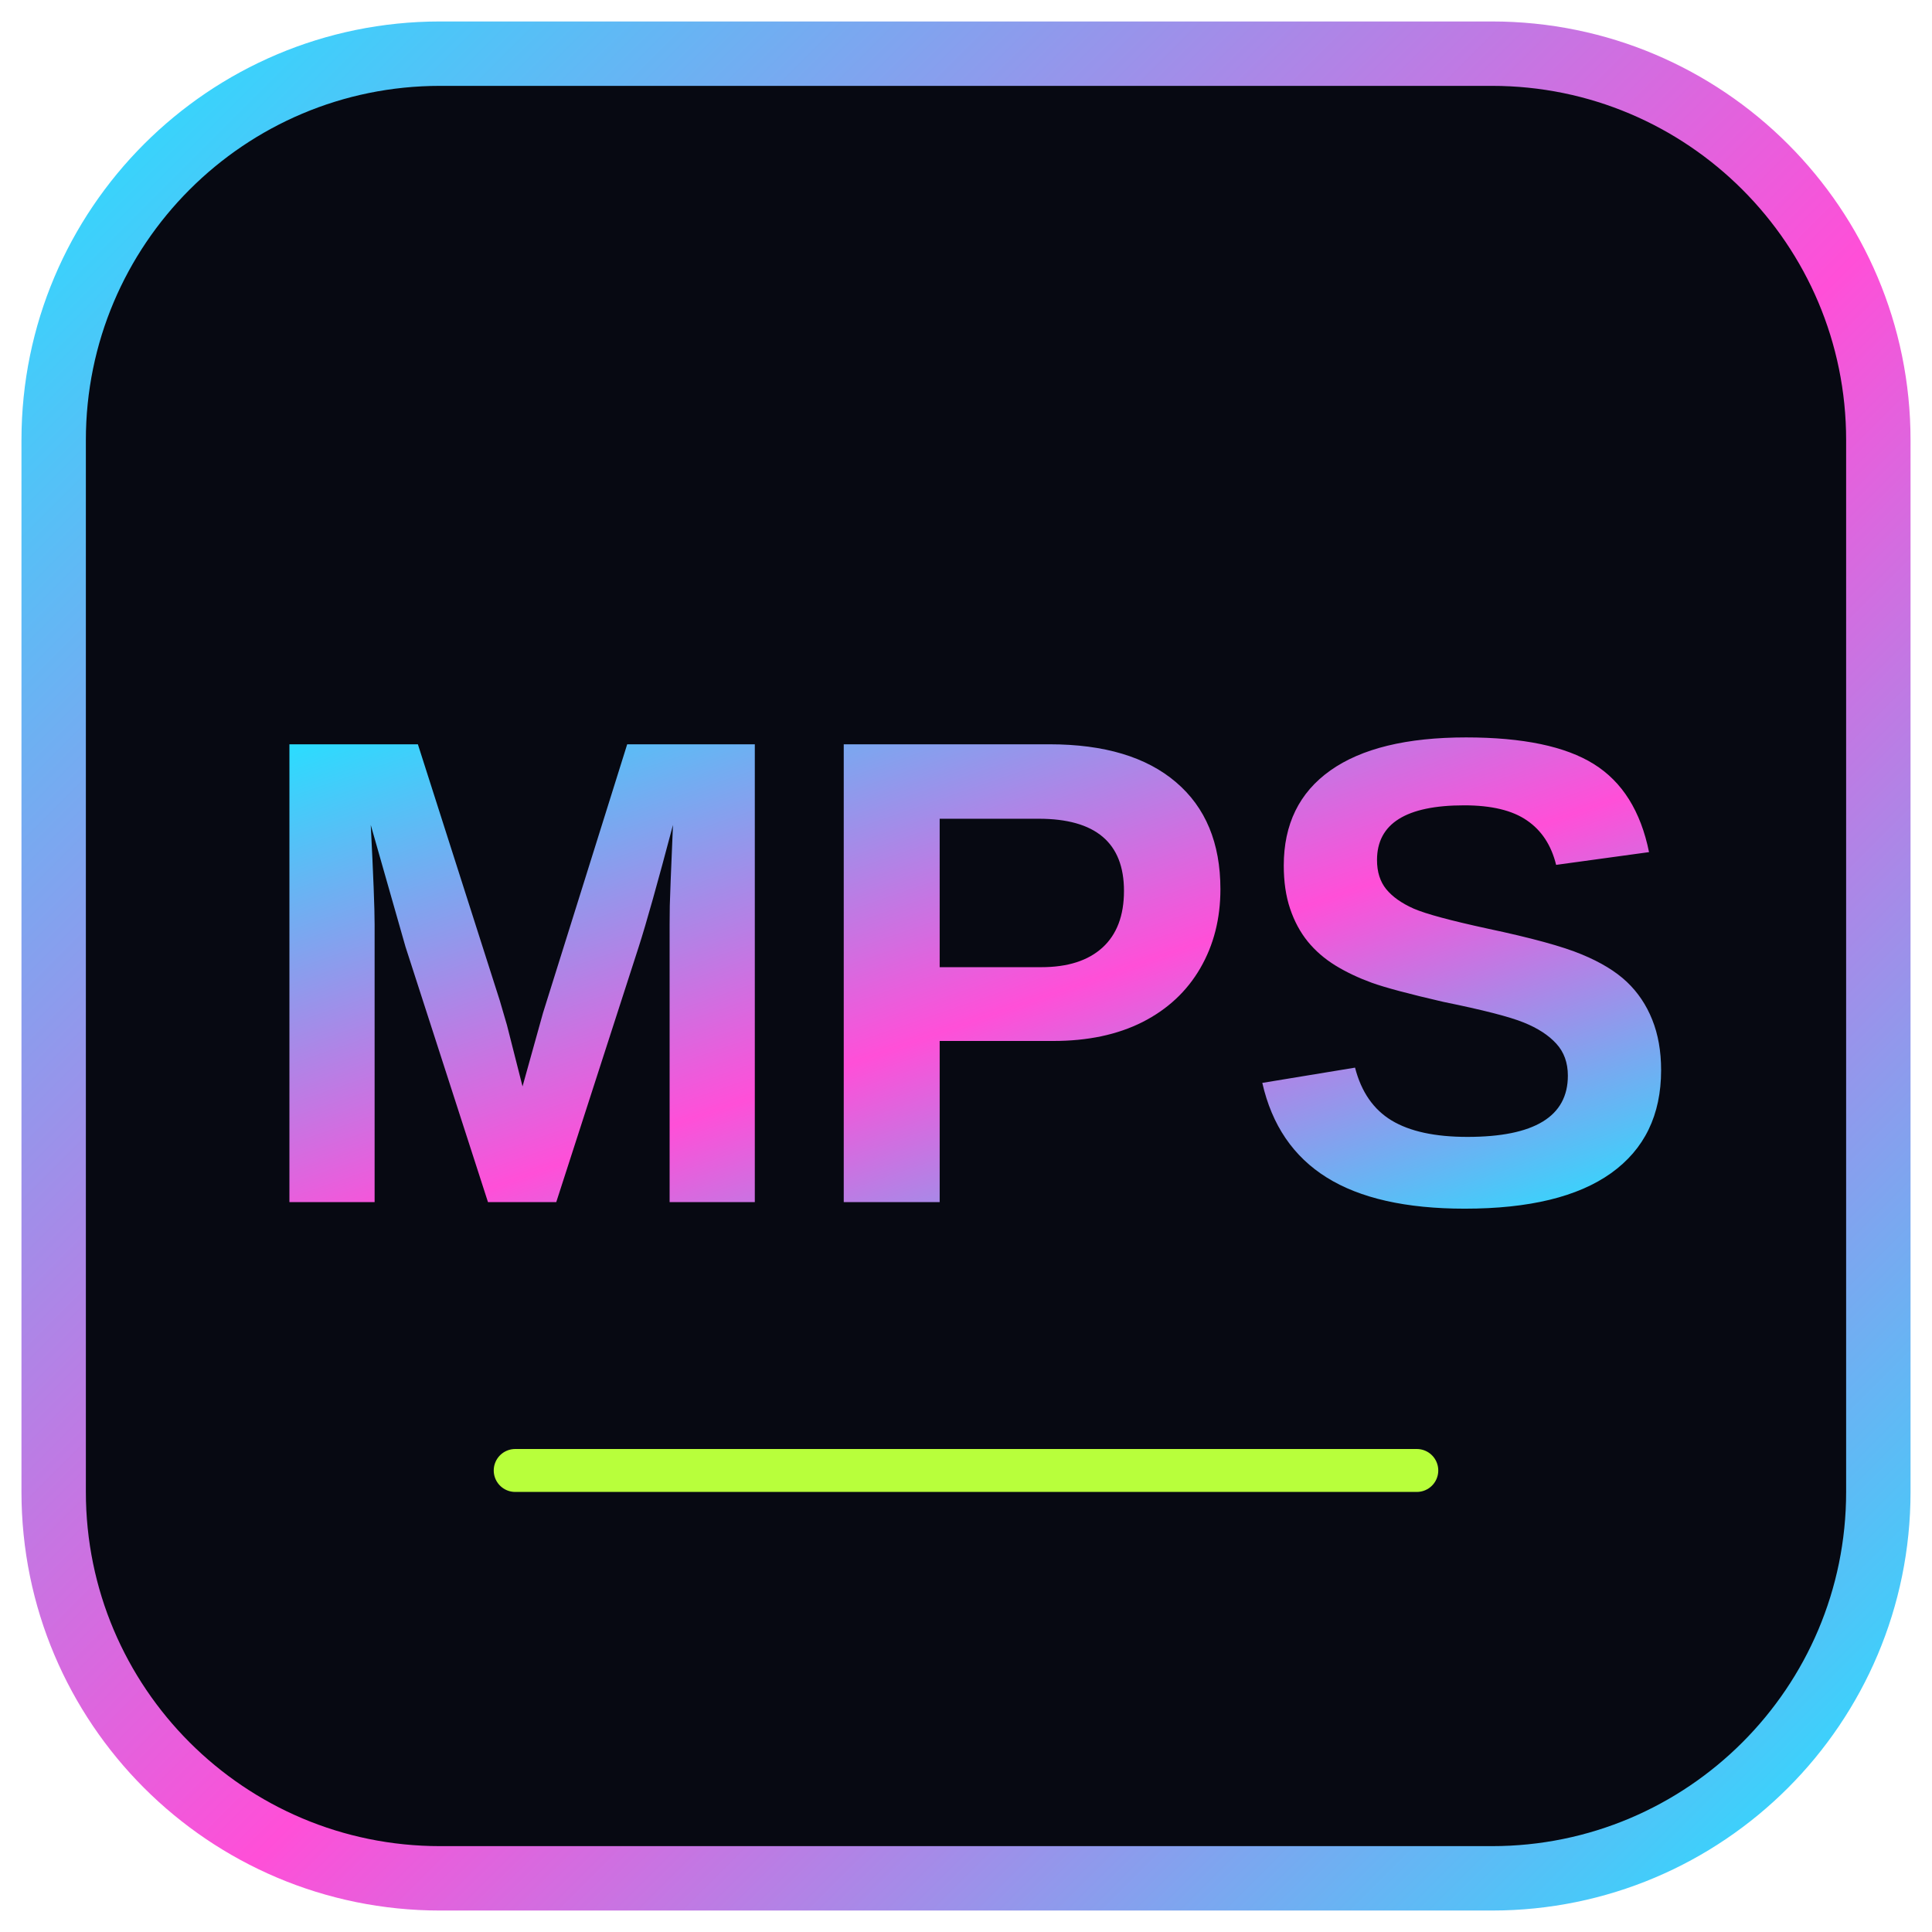
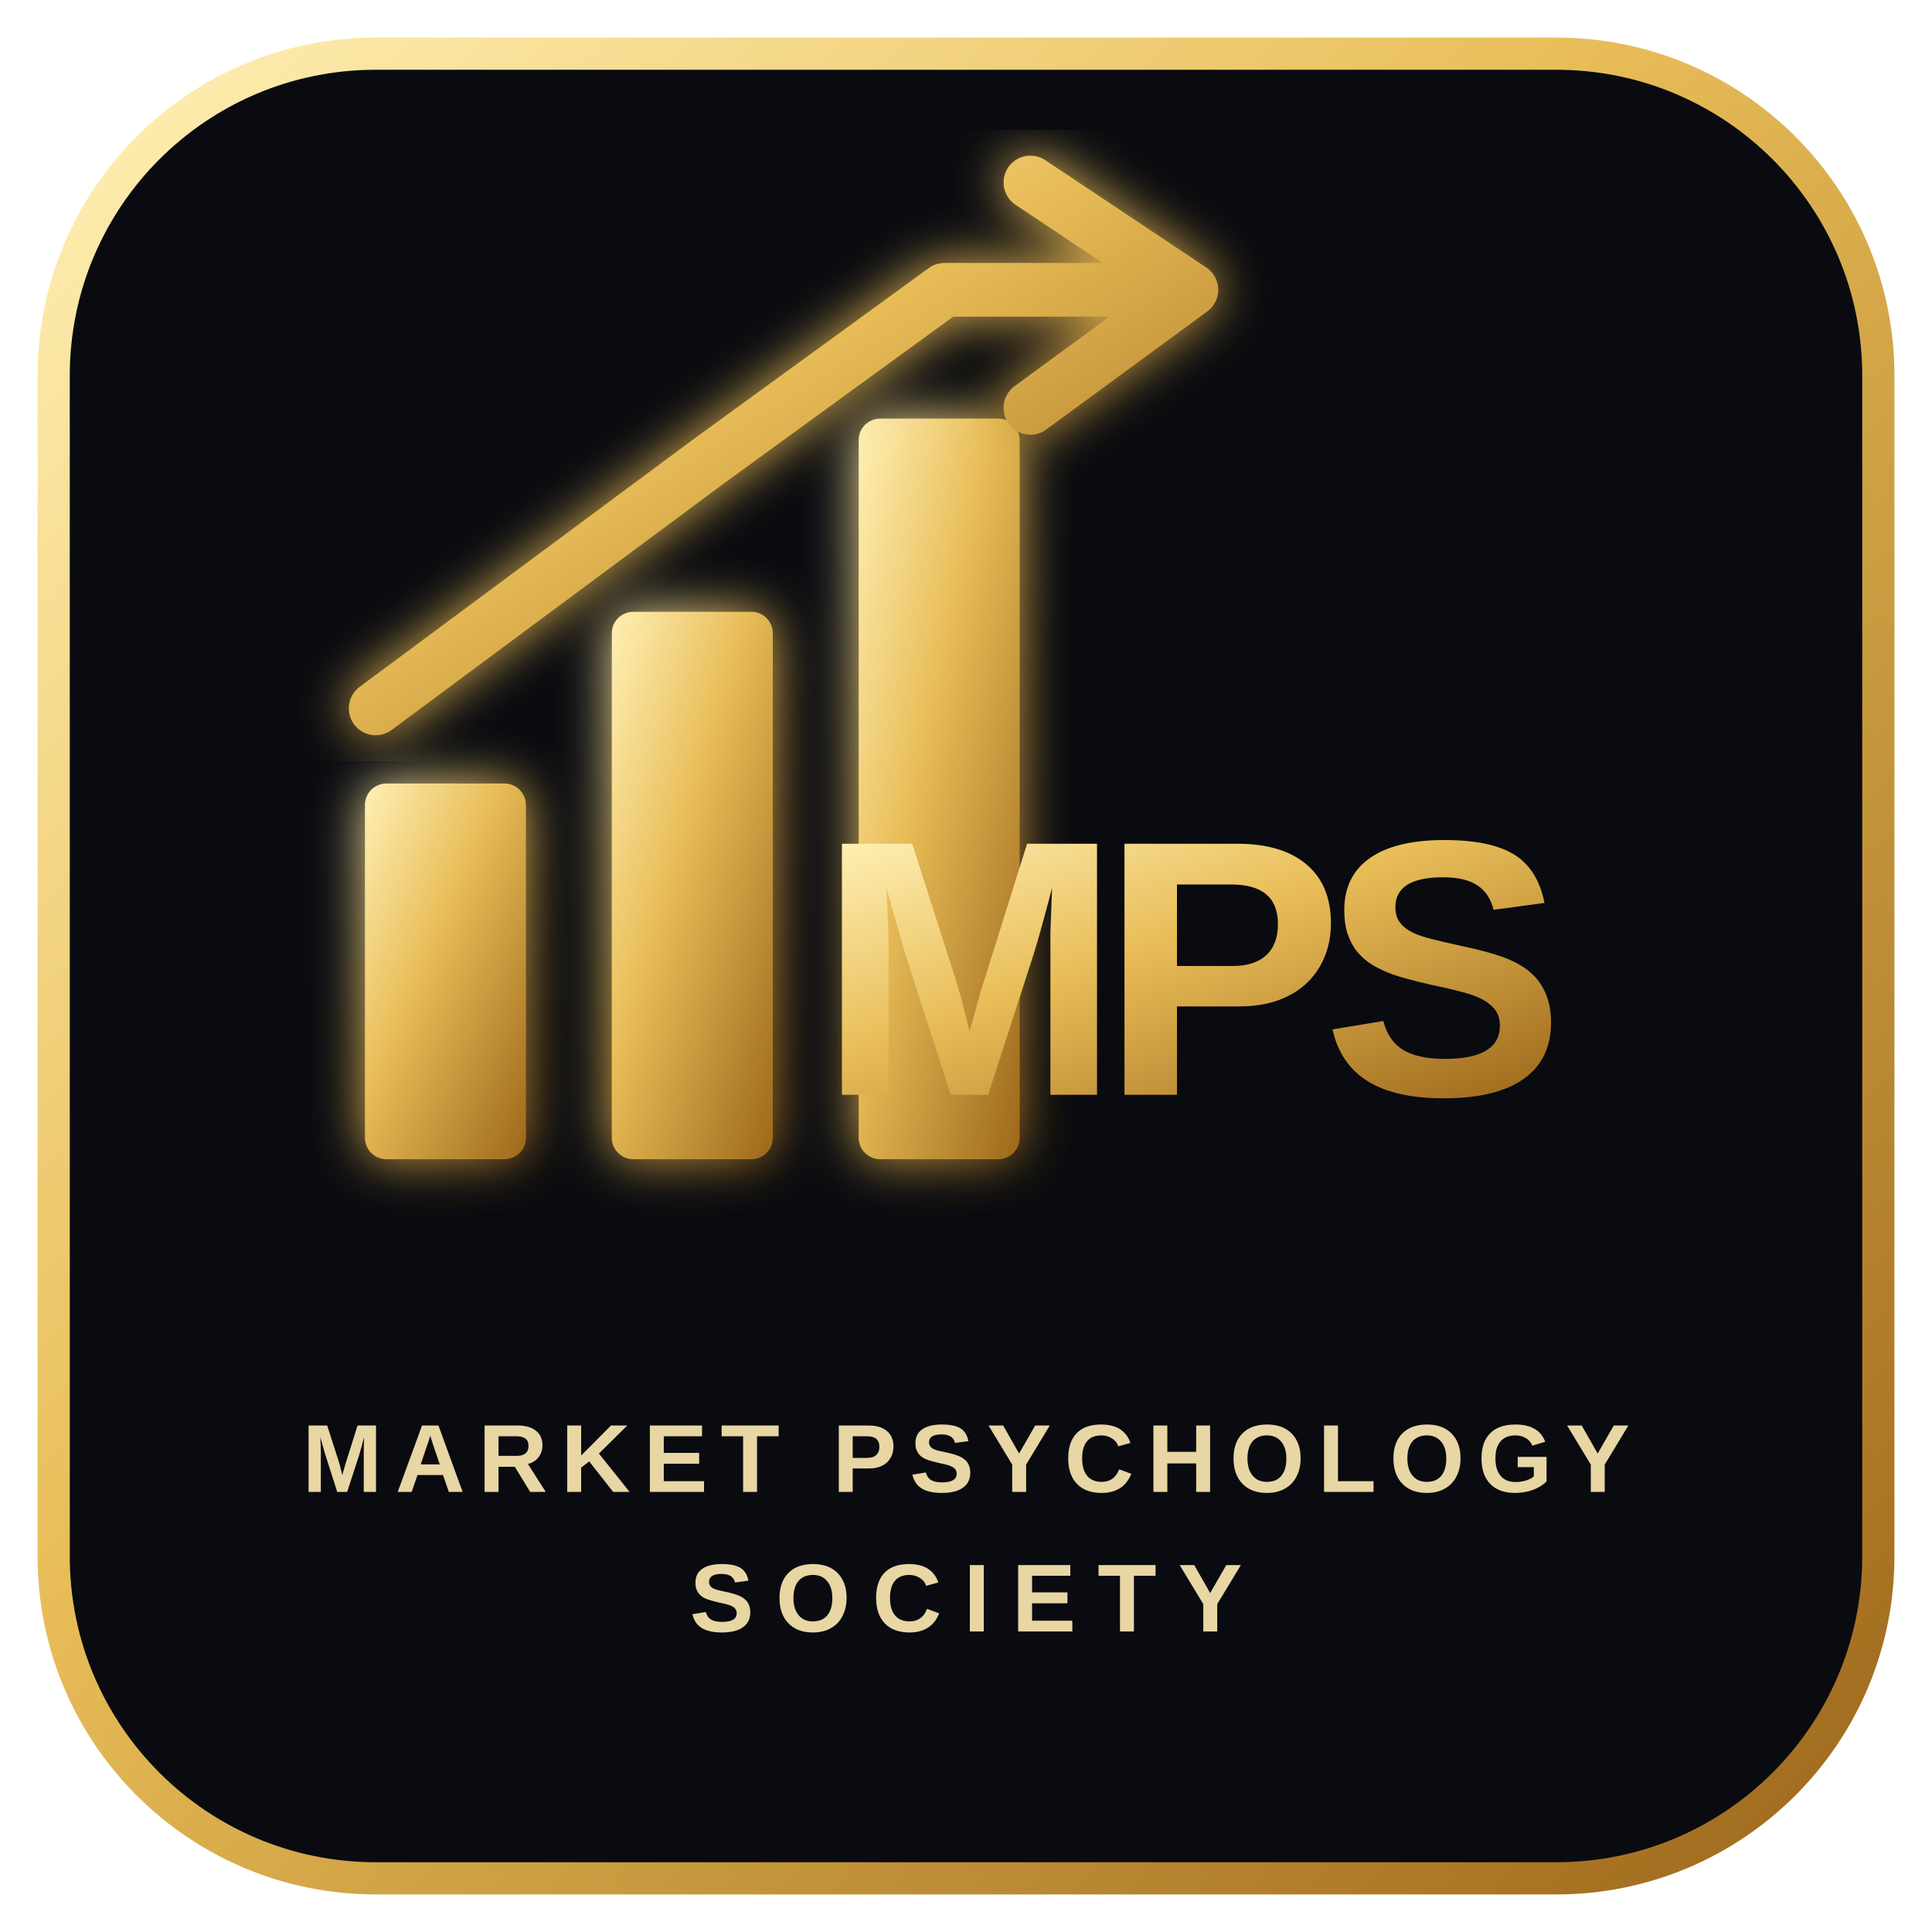
- <svg xmlns="http://www.w3.org/2000/svg" viewBox="0 0 180 180">
+ <svg xmlns="http://www.w3.org/2000/svg" viewBox="0 0 180 180" role="img" aria-label="MPS Market Psychology Society">
  <defs>
-     <linearGradient id="n" x1="0" y1="0" x2="1" y2="1">
-       <stop stop-color="#27dfff" />
-       <stop offset=".55" stop-color="#ff4fd8" />
-       <stop offset="1" stop-color="#27dfff" />
+     <linearGradient id="gold" x1="0" y1="0" x2="1" y2="1">
+       <stop stop-color="#fff0b5" />
+       <stop offset=".42" stop-color="#e8bd58" />
+       <stop offset="1" stop-color="#9d681b" />
    </linearGradient>
+     <filter id="glow">
+       <feGaussianBlur stdDeviation="2.4" result="b" />
+       <feMerge>
+         <feMergeNode in="b" />
+         <feMergeNode in="SourceGraphic" />
+       </feMerge>
+     </filter>
  </defs>
-   <rect x="5" y="5" width="170" height="170" rx="36" fill="#070912" stroke="url(#n)" stroke-width="6" />
-   <text x="90" y="112" text-anchor="middle" font-family="Arial,sans-serif" font-size="62" font-weight="900" fill="url(#n)">MPS</text>
-   <path d="M48 137h84" stroke="#b8ff3b" stroke-width="4" stroke-linecap="round" />
+   <rect x="5" y="5" width="170" height="170" rx="30" fill="#090b10" stroke="url(#gold)" stroke-width="3" />
+   <g fill="url(#gold)" filter="url(#glow)">
+     <rect x="34" y="73" width="15" height="35" rx="2" />
+     <rect x="57" y="57" width="15" height="51" rx="2" />
+     <rect x="80" y="39" width="15" height="69" rx="2" />
+   </g>
+   <path d="M35 66 66 43 88 27 111 27M96 17l15 10-15 11" fill="none" stroke="url(#gold)" stroke-width="5" stroke-linecap="round" stroke-linejoin="round" filter="url(#glow)" />
+   <text x="111" y="102" text-anchor="middle" font-family="Arial,sans-serif" font-size="34" font-weight="900" letter-spacing="-2" fill="url(#gold)">MPS</text>
+   <path d="M28 121h124" stroke="url(#gold)" stroke-width="2" opacity=".8" />
+   <text x="90" y="139" text-anchor="middle" font-family="Arial,sans-serif" font-size="9" font-weight="700" letter-spacing="1.2" fill="#e8d6a4">MARKET PSYCHOLOGY</text>
+   <text x="90" y="152" text-anchor="middle" font-family="Arial,sans-serif" font-size="9" font-weight="700" letter-spacing="2" fill="#e8d6a4">SOCIETY</text>
</svg>
